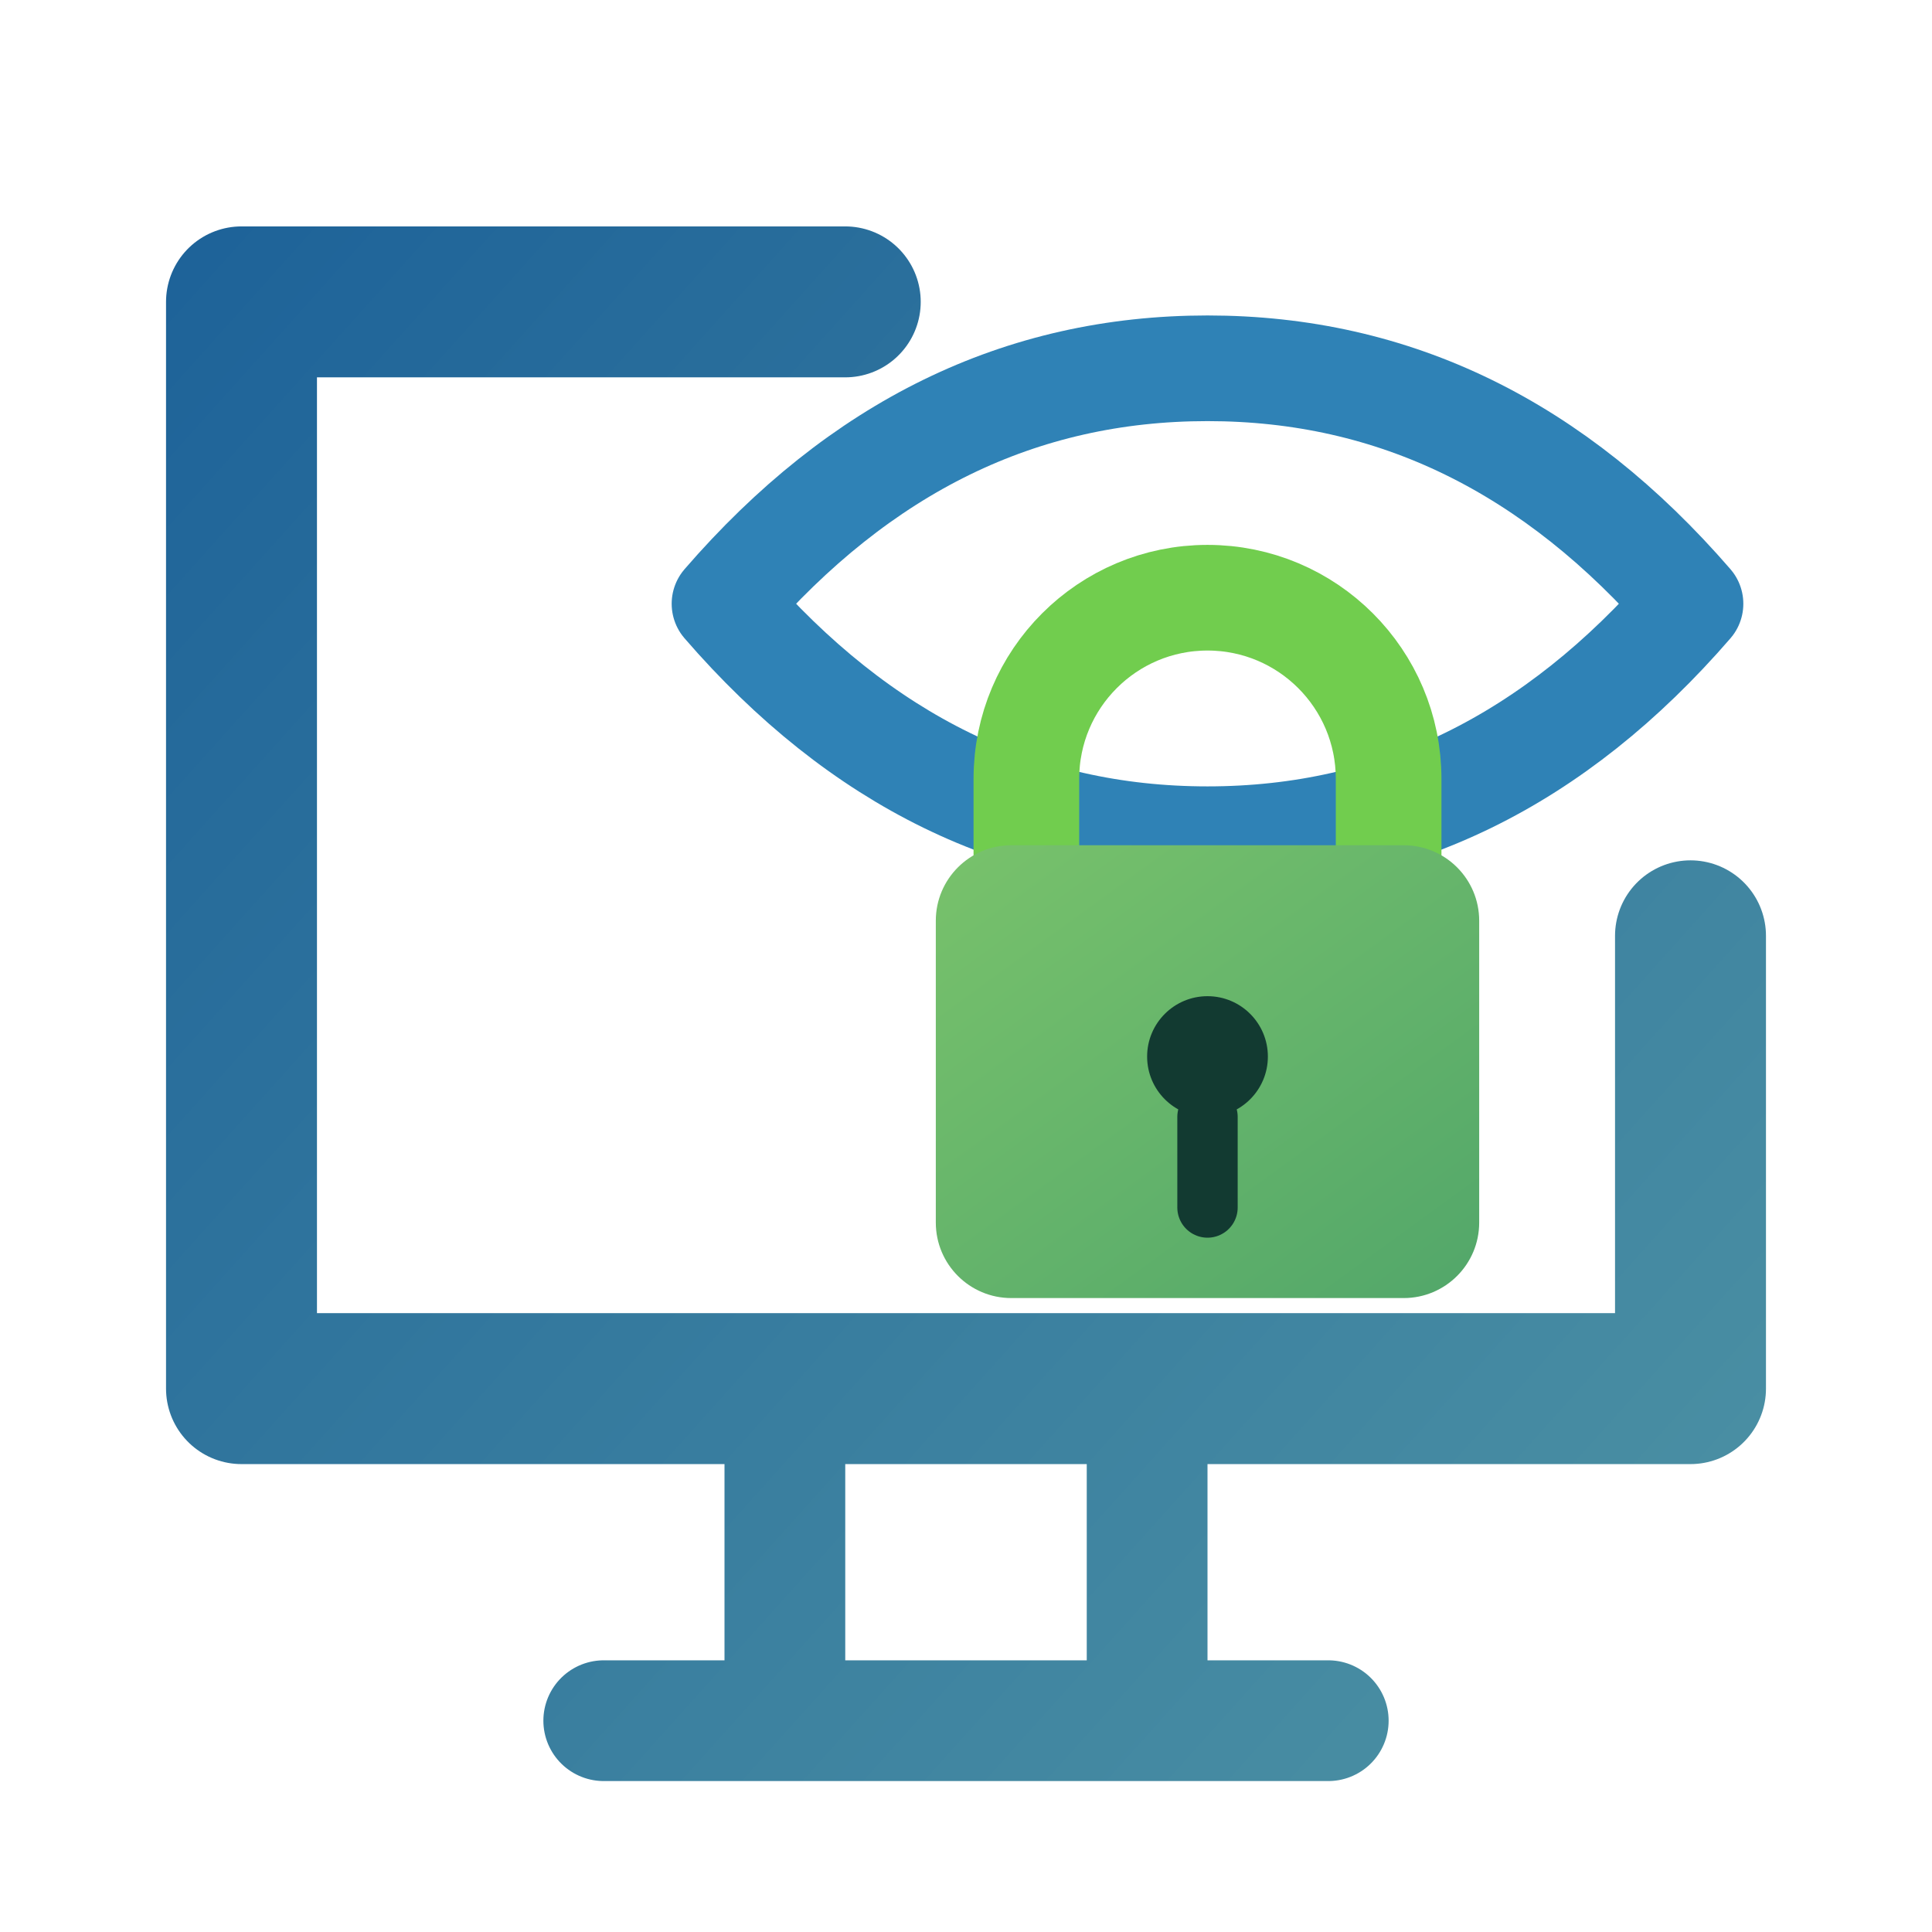
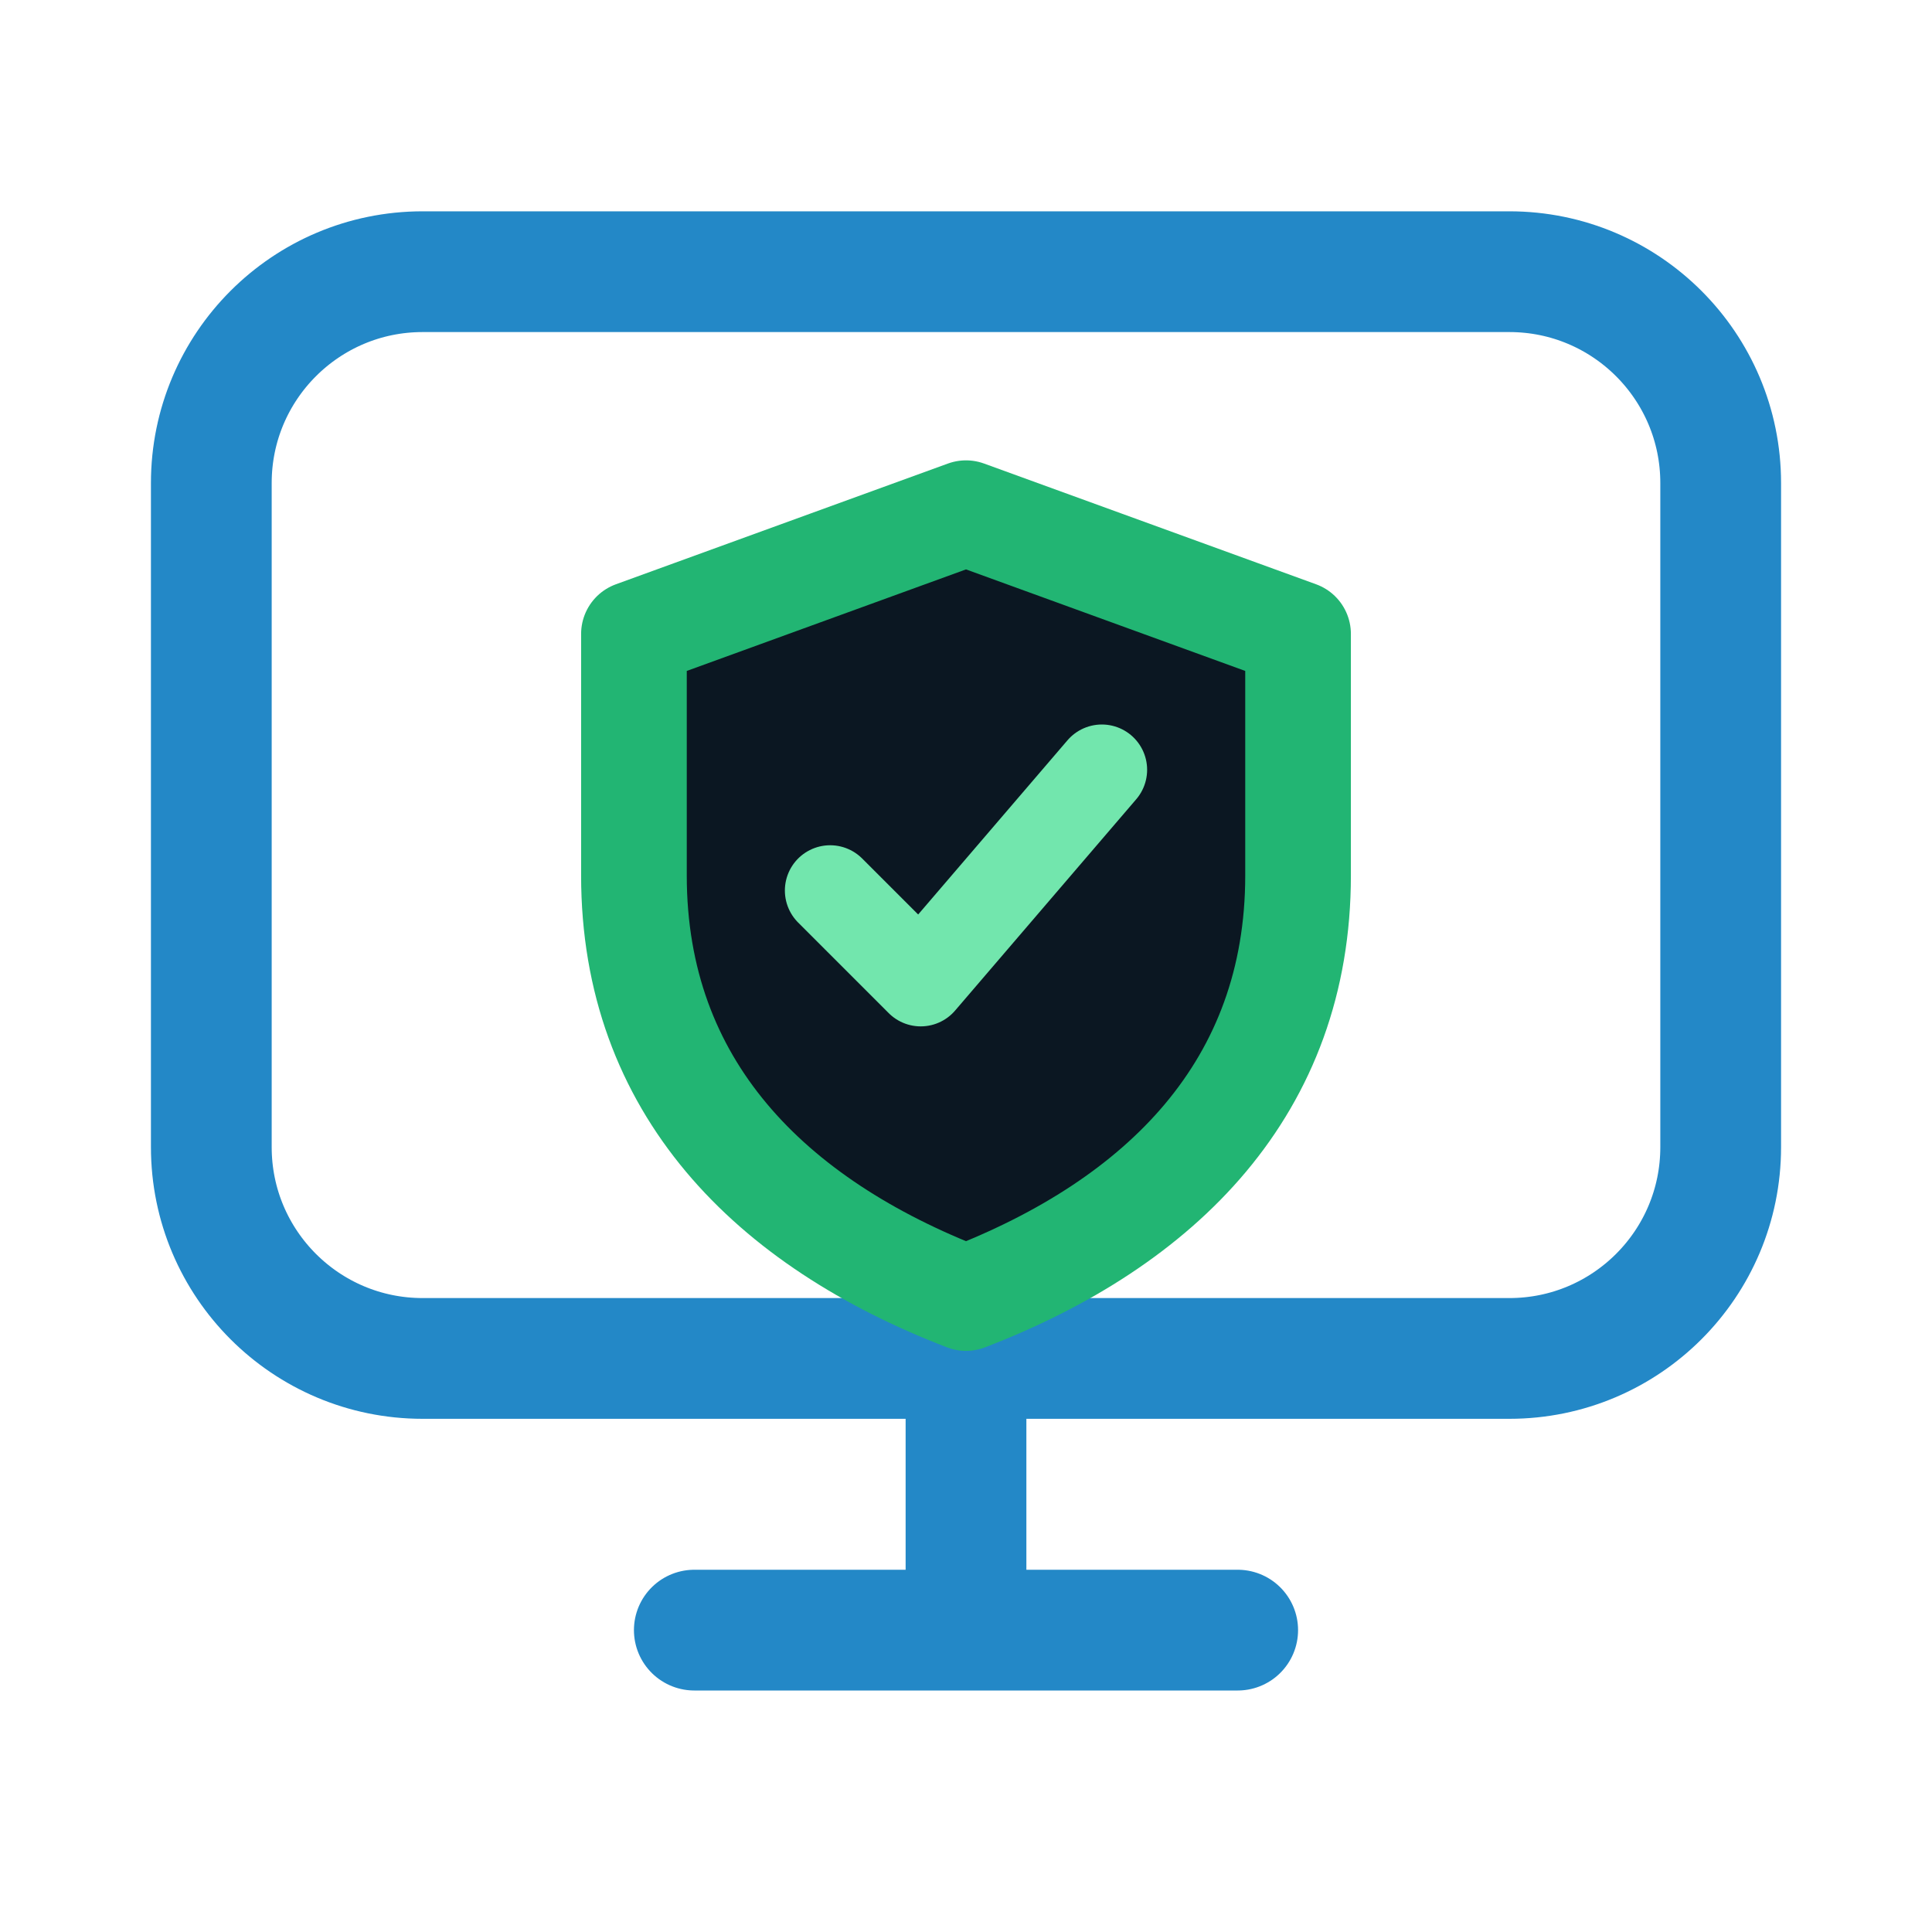
<svg xmlns="http://www.w3.org/2000/svg" viewBox="0 0 64 64" role="img" aria-labelledby="title desc">
-   <defs>
-     <linearGradient id="screen" x1="7" y1="8" x2="56" y2="52" gradientUnits="userSpaceOnUse">
-       <stop stop-color="#1E6399" />
-       <stop offset="1" stop-color="#4A8FA3" />
-     </linearGradient>
-     <linearGradient id="lock" x1="31" y1="21" x2="47" y2="43" gradientUnits="userSpaceOnUse">
-       <stop stop-color="#82C96C" />
-       <stop offset="1" stop-color="#54A86A" />
-     </linearGradient>
-   </defs>
-   <path d="M8 10h20M8 10v36h48V31" fill="none" stroke="url(#screen)" stroke-linecap="round" stroke-linejoin="round" stroke-width="5" />
-   <path d="M24 20c4.5-5.2 9.8-7.8 16-7.8S51.5 14.8 56 20c-4.5 5.2-9.8 7.8-16 7.8S28.5 25.2 24 20Z" fill="none" stroke="#2F82B6" stroke-linejoin="round" stroke-width="3.5" />
-   <path d="M34 29v-3.2a6 6 0 0 1 12 0V29" fill="none" stroke="#71CD4E" stroke-linecap="round" stroke-width="3.5" />
-   <rect x="31" y="28" width="18" height="15" rx="2.5" fill="url(#lock)" />
-   <circle cx="40" cy="35" r="2" fill="#123A31" />
-   <path d="M40 37v3" stroke="#123A31" stroke-linecap="round" stroke-width="2" />
-   <path d="M26 47v8M38 47v8M20 57h24" fill="none" stroke="url(#screen)" stroke-linecap="round" stroke-width="4" />
+   <g fill="none" stroke-linecap="round" stroke-linejoin="round">
+     <rect x="7" y="9" width="50" height="36" rx="7" stroke="#2388c7" stroke-width="4" />
+     <path d="M23 54h18M32 45v9" stroke="#2388c7" stroke-width="4" />
+     <path d="M32 17 43 21v8c0 7-4.5 11.5-11 14-6.5-2.5-11-7-11-14v-8l11-4Z" fill="#0b1722" stroke="#22b573" stroke-width="3.5" />
+     <path d="m27.5 29.5 3 3 6-7" stroke="#72e6ad" stroke-width="3" />
+   </g>
</svg>
